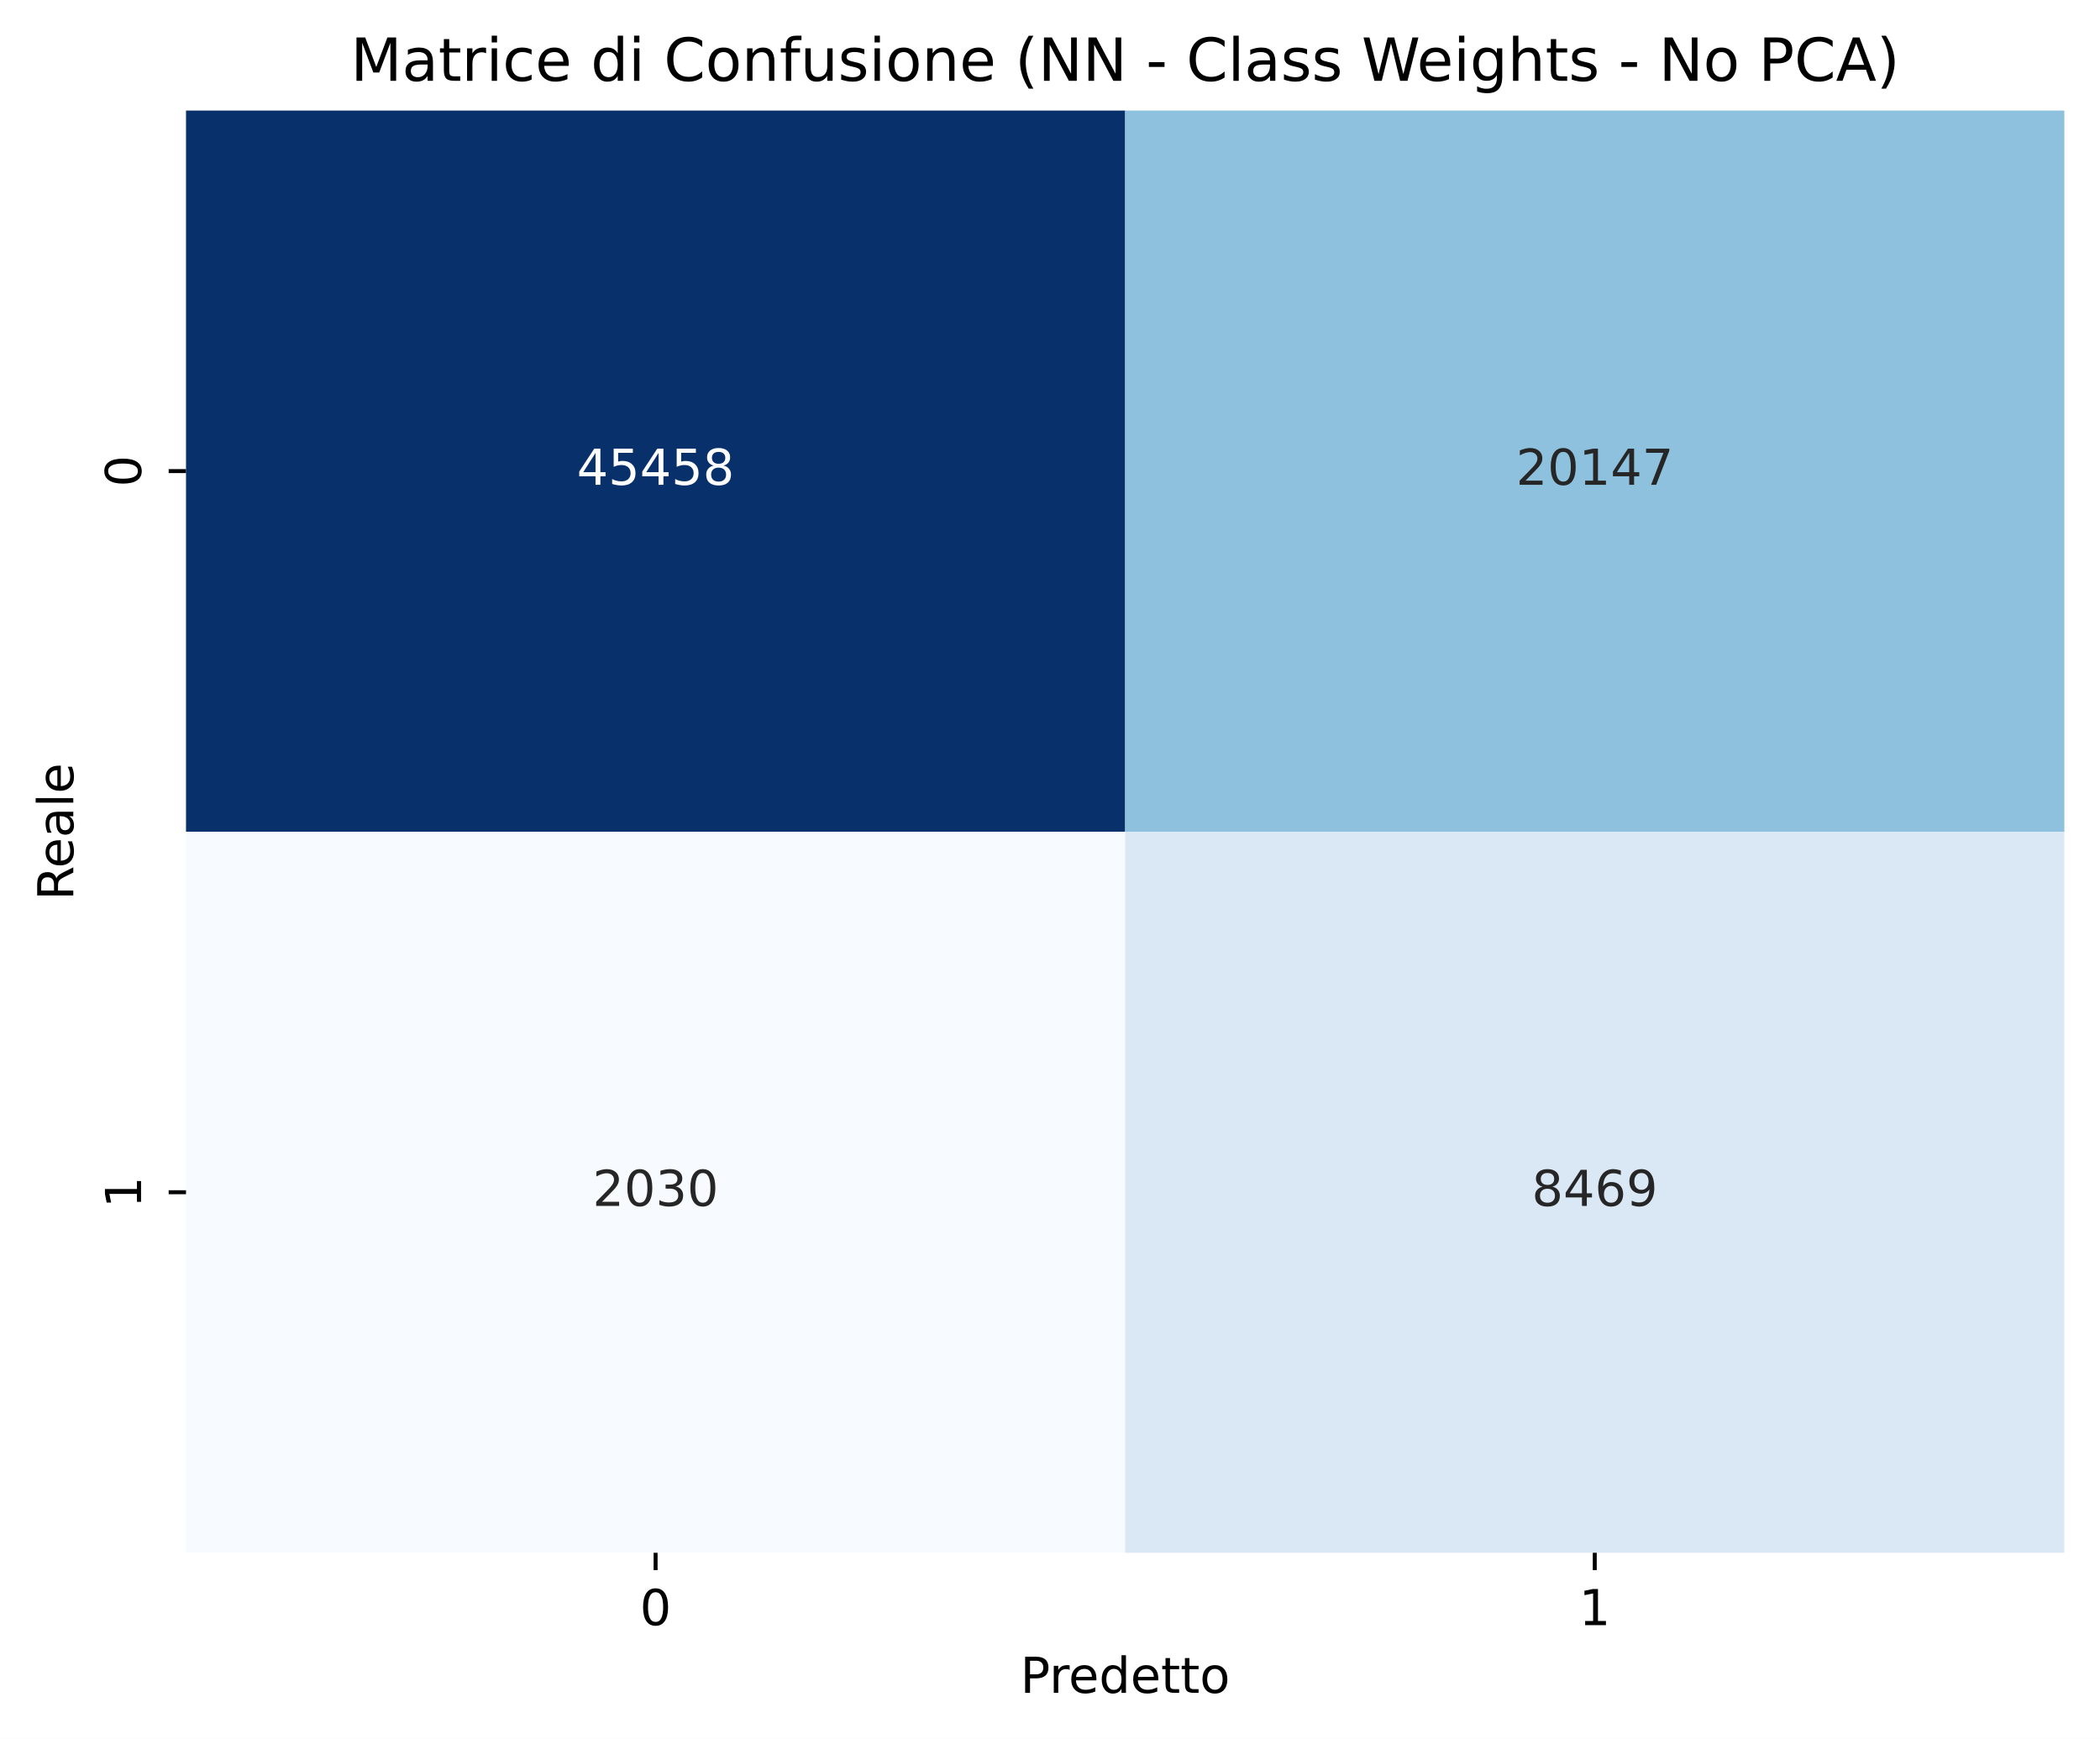
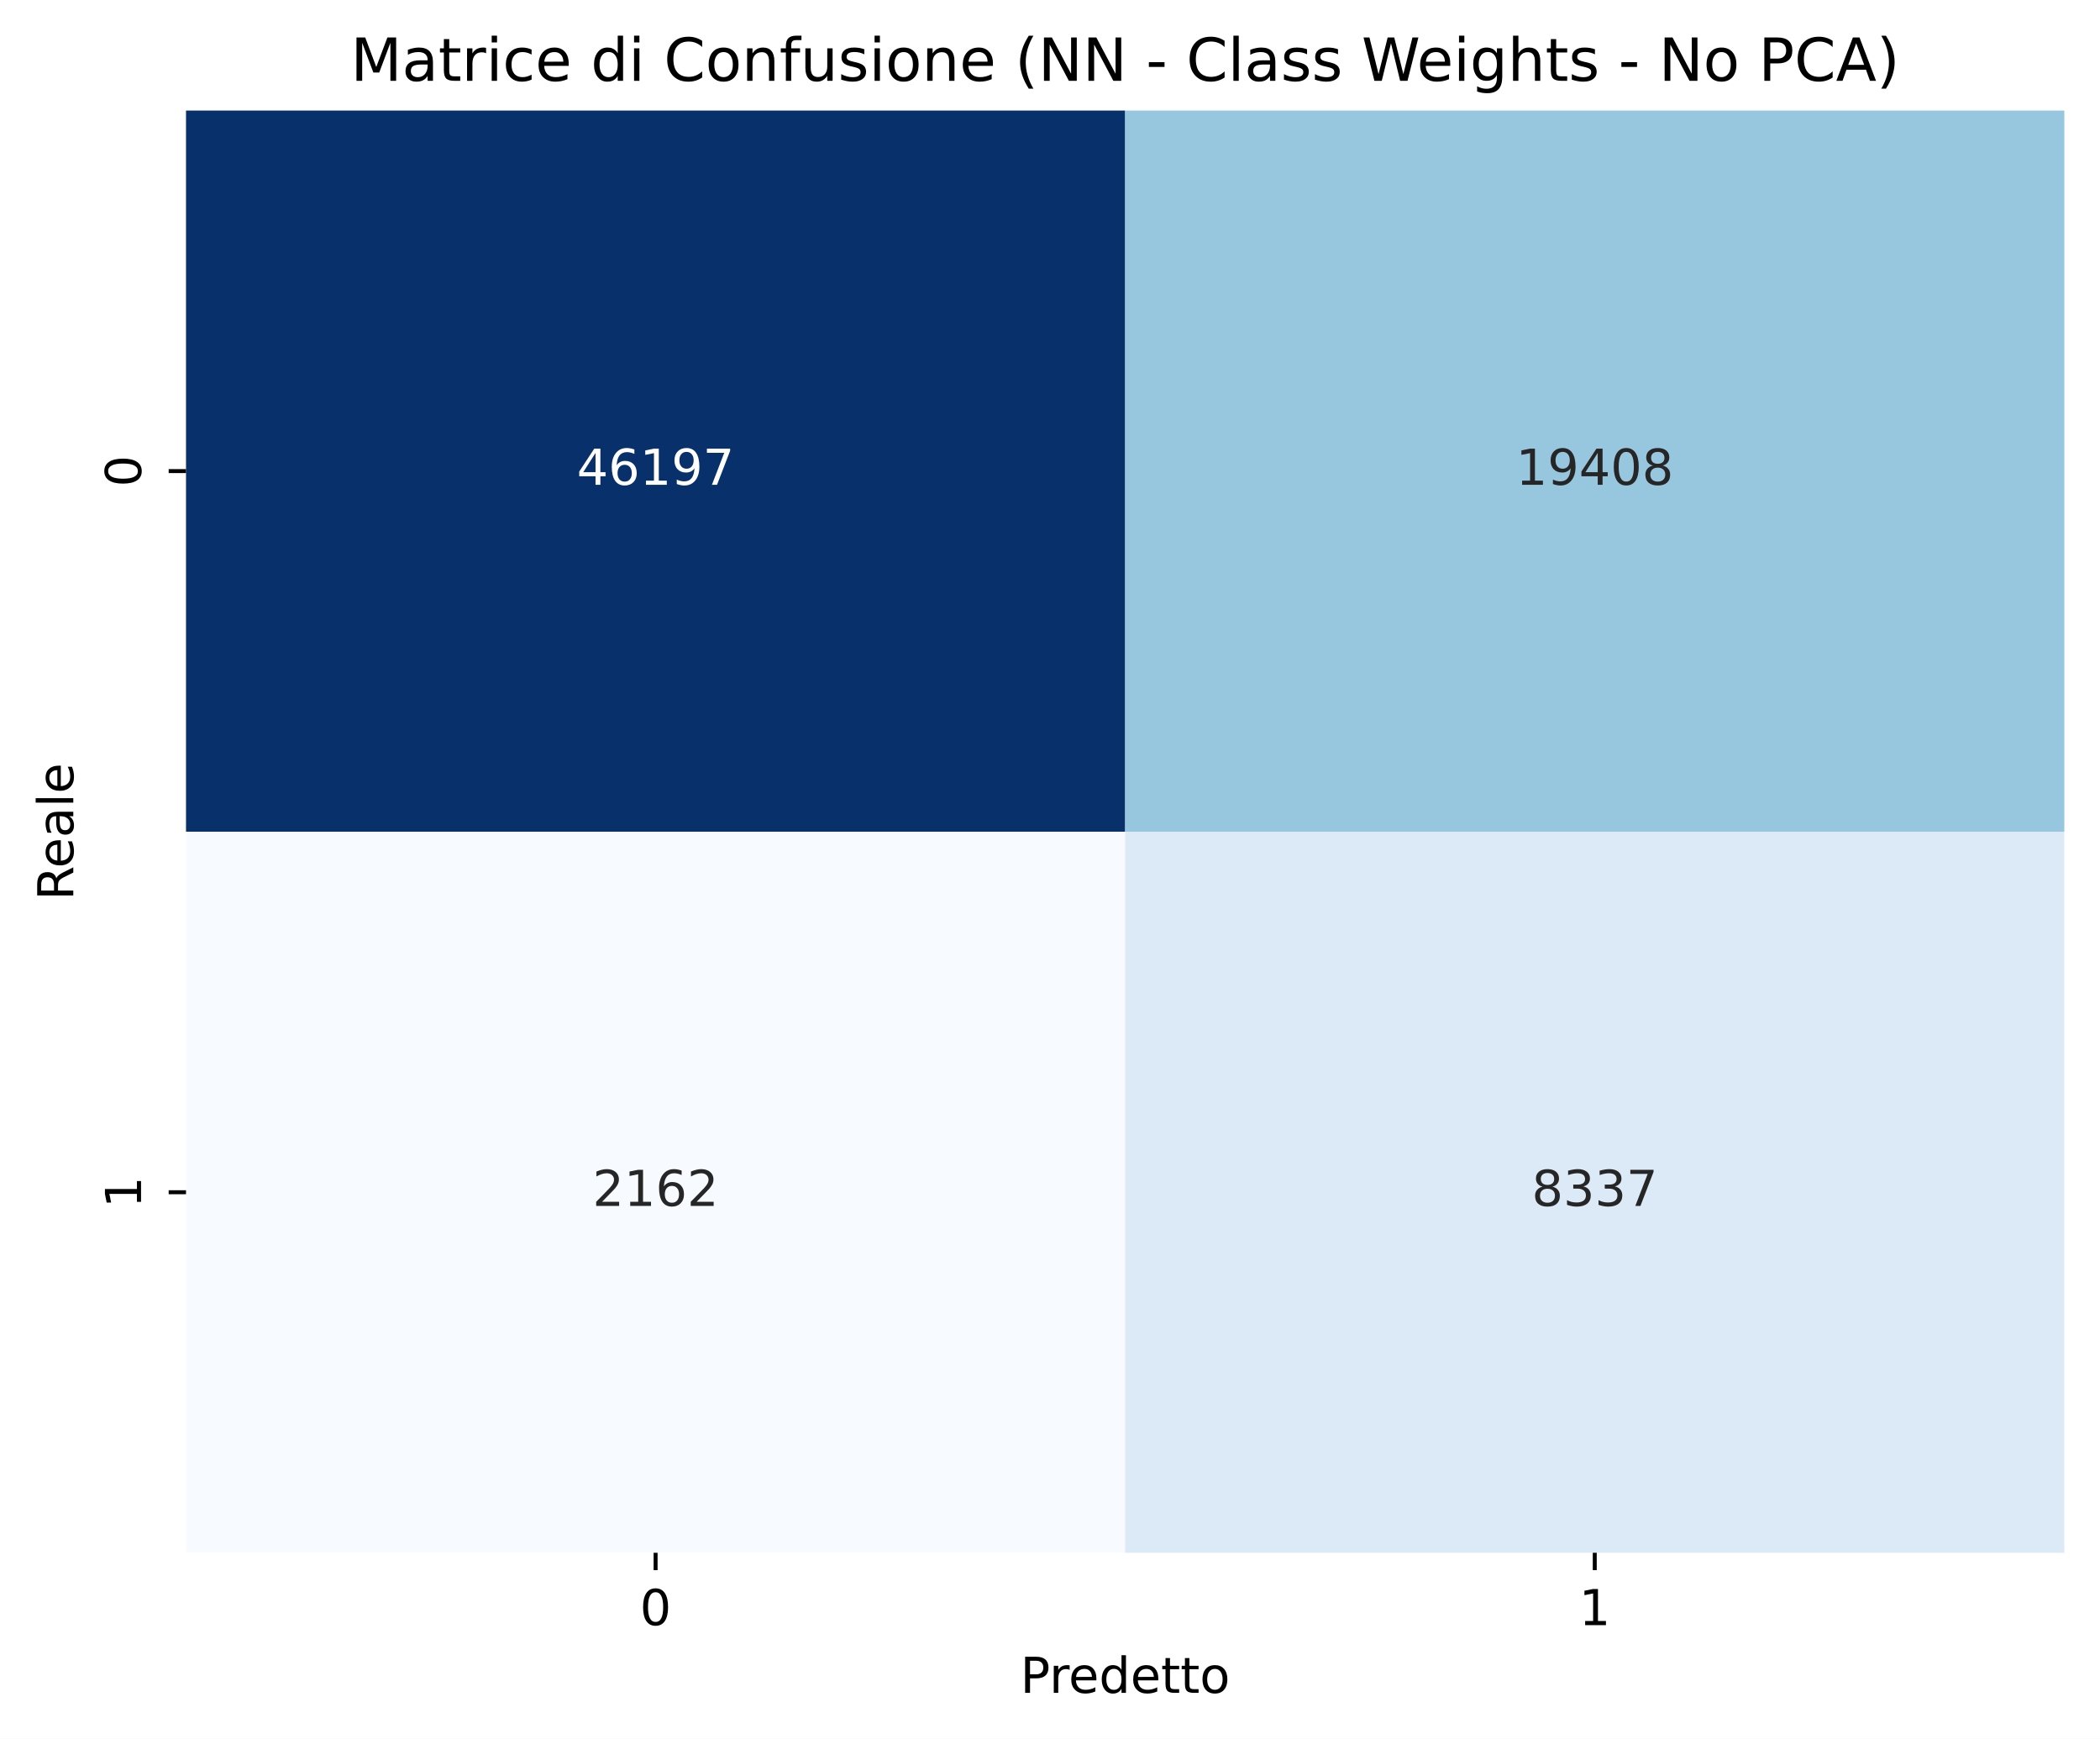
<svg xmlns="http://www.w3.org/2000/svg" xmlns:xlink="http://www.w3.org/1999/xlink" width="423.996pt" height="351.034pt" viewBox="0 0 423.996 351.034" version="1.1">
  <defs>
    <style type="text/css">*{stroke-linejoin: round; stroke-linecap: butt}</style>
  </defs>
  <g id="figure_1">
    <g id="patch_1">
      <path d="M 0 351.034  L 423.996 351.034  L 423.996 0  L 0 0  z " style="fill: #ffffff" />
    </g>
    <g id="axes_1">
      <g id="patch_2">
        <path d="M 37.556 313.478  L 416.796 313.478  L 416.796 22.318  L 37.556 22.318  z " style="fill: #ffffff" />
      </g>
      <g id="QuadMesh_1">
-         <path d="M 37.556 22.318  L 227.176 22.318  L 227.176 167.898  L 37.556 167.898  L 37.556 22.318  " clip-path="url(#p57451bdcd0)" style="fill: #08306b" />
-         <path d="M 227.176 22.318  L 416.796 22.318  L 416.796 167.898  L 227.176 167.898  L 227.176 22.318  " clip-path="url(#p57451bdcd0)" style="fill: #8dc1dd" />
-         <path d="M 37.556 167.898  L 227.176 167.898  L 227.176 313.478  L 37.556 313.478  L 37.556 167.898  " clip-path="url(#p57451bdcd0)" style="fill: #f7fbff" />
-         <path d="M 227.176 167.898  L 416.796 167.898  L 416.796 313.478  L 227.176 313.478  L 227.176 167.898  " clip-path="url(#p57451bdcd0)" style="fill: #dae8f6" />
+         <path d="M 37.556 22.318  L 227.176 22.318  L 227.176 167.898  L 37.556 167.898  L 37.556 22.318  " clip-path="url(#p54373bf314)" style="fill: #08306b" />
+         <path d="M 227.176 22.318  L 416.796 22.318  L 416.796 167.898  L 227.176 167.898  L 227.176 22.318  " clip-path="url(#p54373bf314)" style="fill: #97c6df" />
+         <path d="M 37.556 167.898  L 227.176 167.898  L 227.176 313.478  L 37.556 313.478  L 37.556 167.898  " clip-path="url(#p54373bf314)" style="fill: #f7fbff" />
+         <path d="M 227.176 167.898  L 416.796 167.898  L 416.796 313.478  L 227.176 313.478  L 227.176 167.898  " clip-path="url(#p54373bf314)" style="fill: #dce9f6" />
      </g>
      <g id="matplotlib.axis_1">
        <g id="xtick_1">
          <g id="line2d_1">
            <defs>
-               <path id="m768679064d" d="M 0 0  L 0 3.5  " style="stroke: #000000; stroke-width: 0.8" />
-             </defs>
-             <g>
-               <use xlink:href="#m768679064d" x="132.366" y="313.478" style="stroke: #000000; stroke-width: 0.8" />
+               <path id="m8a037fd129" d="M 0 0  L 0 3.5  " style="stroke: #000000; stroke-width: 0.8" />
+             </defs>
+             <g>
+               <use xlink:href="#m8a037fd129" x="132.366" y="313.478" style="stroke: #000000; stroke-width: 0.8" />
            </g>
          </g>
          <g id="text_1">
            <g transform="translate(129.185 328.0766) scale(0.1 -0.1)">
              <defs>
                <path id="DejaVuSans-30" d="M 2034 4250  Q 1547 4250 1301 3770  Q 1056 3291 1056 2328  Q 1056 1369 1301 889  Q 1547 409 2034 409  Q 2525 409 2770 889  Q 3016 1369 3016 2328  Q 3016 3291 2770 3770  Q 2525 4250 2034 4250  z M 2034 4750  Q 2819 4750 3233 4129  Q 3647 3509 3647 2328  Q 3647 1150 3233 529  Q 2819 -91 2034 -91  Q 1250 -91 836 529  Q 422 1150 422 2328  Q 422 3509 836 4129  Q 1250 4750 2034 4750  z " transform="scale(0.015625)" />
              </defs>
              <use xlink:href="#DejaVuSans-30" />
            </g>
          </g>
        </g>
        <g id="xtick_2">
          <g id="line2d_2">
            <g>
-               <use xlink:href="#m768679064d" x="321.986" y="313.478" style="stroke: #000000; stroke-width: 0.8" />
+               <use xlink:href="#m8a037fd129" x="321.986" y="313.478" style="stroke: #000000; stroke-width: 0.8" />
            </g>
          </g>
          <g id="text_2">
            <g transform="translate(318.805 328.0766) scale(0.1 -0.1)">
              <defs>
                <path id="DejaVuSans-31" d="M 794 531  L 1825 531  L 1825 4091  L 703 3866  L 703 4441  L 1819 4666  L 2450 4666  L 2450 531  L 3481 531  L 3481 0  L 794 0  L 794 531  z " transform="scale(0.015625)" />
              </defs>
              <use xlink:href="#DejaVuSans-31" />
            </g>
          </g>
        </g>
        <g id="text_3">
          <g transform="translate(205.9989 341.7547) scale(0.1 -0.1)">
            <defs>
              <path id="DejaVuSans-50" d="M 1259 4147  L 1259 2394  L 2053 2394  Q 2494 2394 2734 2622  Q 2975 2850 2975 3272  Q 2975 3691 2734 3919  Q 2494 4147 2053 4147  L 1259 4147  z M 628 4666  L 2053 4666  Q 2838 4666 3239 4311  Q 3641 3956 3641 3272  Q 3641 2581 3239 2228  Q 2838 1875 2053 1875  L 1259 1875  L 1259 0  L 628 0  L 628 4666  z " transform="scale(0.015625)" />
              <path id="DejaVuSans-72" d="M 2631 2963  Q 2534 3019 2420 3045  Q 2306 3072 2169 3072  Q 1681 3072 1420 2755  Q 1159 2438 1159 1844  L 1159 0  L 581 0  L 581 3500  L 1159 3500  L 1159 2956  Q 1341 3275 1631 3429  Q 1922 3584 2338 3584  Q 2397 3584 2469 3576  Q 2541 3569 2628 3553  L 2631 2963  z " transform="scale(0.015625)" />
              <path id="DejaVuSans-65" d="M 3597 1894  L 3597 1613  L 953 1613  Q 991 1019 1311 708  Q 1631 397 2203 397  Q 2534 397 2845 478  Q 3156 559 3463 722  L 3463 178  Q 3153 47 2828 -22  Q 2503 -91 2169 -91  Q 1331 -91 842 396  Q 353 884 353 1716  Q 353 2575 817 3079  Q 1281 3584 2069 3584  Q 2775 3584 3186 3129  Q 3597 2675 3597 1894  z M 3022 2063  Q 3016 2534 2758 2815  Q 2500 3097 2075 3097  Q 1594 3097 1305 2825  Q 1016 2553 972 2059  L 3022 2063  z " transform="scale(0.015625)" />
              <path id="DejaVuSans-64" d="M 2906 2969  L 2906 4863  L 3481 4863  L 3481 0  L 2906 0  L 2906 525  Q 2725 213 2448 61  Q 2172 -91 1784 -91  Q 1150 -91 751 415  Q 353 922 353 1747  Q 353 2572 751 3078  Q 1150 3584 1784 3584  Q 2172 3584 2448 3432  Q 2725 3281 2906 2969  z M 947 1747  Q 947 1113 1208 752  Q 1469 391 1925 391  Q 2381 391 2643 752  Q 2906 1113 2906 1747  Q 2906 2381 2643 2742  Q 2381 3103 1925 3103  Q 1469 3103 1208 2742  Q 947 2381 947 1747  z " transform="scale(0.015625)" />
              <path id="DejaVuSans-74" d="M 1172 4494  L 1172 3500  L 2356 3500  L 2356 3053  L 1172 3053  L 1172 1153  Q 1172 725 1289 603  Q 1406 481 1766 481  L 2356 481  L 2356 0  L 1766 0  Q 1100 0 847 248  Q 594 497 594 1153  L 594 3053  L 172 3053  L 172 3500  L 594 3500  L 594 4494  L 1172 4494  z " transform="scale(0.015625)" />
              <path id="DejaVuSans-6f" d="M 1959 3097  Q 1497 3097 1228 2736  Q 959 2375 959 1747  Q 959 1119 1226 758  Q 1494 397 1959 397  Q 2419 397 2687 759  Q 2956 1122 2956 1747  Q 2956 2369 2687 2733  Q 2419 3097 1959 3097  z M 1959 3584  Q 2709 3584 3137 3096  Q 3566 2609 3566 1747  Q 3566 888 3137 398  Q 2709 -91 1959 -91  Q 1206 -91 779 398  Q 353 888 353 1747  Q 353 2609 779 3096  Q 1206 3584 1959 3584  z " transform="scale(0.015625)" />
            </defs>
            <use xlink:href="#DejaVuSans-50" />
            <use xlink:href="#DejaVuSans-72" transform="translate(58.55273 0)" />
            <use xlink:href="#DejaVuSans-65" transform="translate(97.41602 0)" />
            <use xlink:href="#DejaVuSans-64" transform="translate(158.9395 0)" />
            <use xlink:href="#DejaVuSans-65" transform="translate(222.416 0)" />
            <use xlink:href="#DejaVuSans-74" transform="translate(283.9395 0)" />
            <use xlink:href="#DejaVuSans-74" transform="translate(323.1484 0)" />
            <use xlink:href="#DejaVuSans-6f" transform="translate(362.3574 0)" />
          </g>
        </g>
      </g>
      <g id="matplotlib.axis_2">
        <g id="ytick_1">
          <g id="line2d_3">
            <defs>
-               <path id="me46e579aaa" d="M 0 0  L -3.5 0  " style="stroke: #000000; stroke-width: 0.8" />
-             </defs>
-             <g>
-               <use xlink:href="#me46e579aaa" x="37.556" y="95.108" style="stroke: #000000; stroke-width: 0.8" />
+               <path id="m48b35b542f" d="M 0 0  L -3.5 0  " style="stroke: #000000; stroke-width: 0.8" />
+             </defs>
+             <g>
+               <use xlink:href="#m48b35b542f" x="37.556" y="95.108" style="stroke: #000000; stroke-width: 0.8" />
            </g>
          </g>
          <g id="text_4">
            <g transform="translate(28.47656 98.28938) rotate(-90) scale(0.1 -0.1)">
              <use xlink:href="#DejaVuSans-30" />
            </g>
          </g>
        </g>
        <g id="ytick_2">
          <g id="line2d_4">
            <g>
-               <use xlink:href="#me46e579aaa" x="37.556" y="240.688" style="stroke: #000000; stroke-width: 0.8" />
+               <use xlink:href="#m48b35b542f" x="37.556" y="240.688" style="stroke: #000000; stroke-width: 0.8" />
            </g>
          </g>
          <g id="text_5">
            <g transform="translate(28.47656 243.8694) rotate(-90) scale(0.1 -0.1)">
              <use xlink:href="#DejaVuSans-31" />
            </g>
          </g>
        </g>
        <g id="text_6">
          <g transform="translate(14.79844 181.7536) rotate(-90) scale(0.1 -0.1)">
            <defs>
              <path id="DejaVuSans-52" d="M 2841 2188  Q 3044 2119 3236 1894  Q 3428 1669 3622 1275  L 4263 0  L 3584 0  L 2988 1197  Q 2756 1666 2539 1819  Q 2322 1972 1947 1972  L 1259 1972  L 1259 0  L 628 0  L 628 4666  L 2053 4666  Q 2853 4666 3247 4331  Q 3641 3997 3641 3322  Q 3641 2881 3436 2590  Q 3231 2300 2841 2188  z M 1259 4147  L 1259 2491  L 2053 2491  Q 2509 2491 2742 2702  Q 2975 2913 2975 3322  Q 2975 3731 2742 3939  Q 2509 4147 2053 4147  L 1259 4147  z " transform="scale(0.015625)" />
              <path id="DejaVuSans-61" d="M 2194 1759  Q 1497 1759 1228 1600  Q 959 1441 959 1056  Q 959 750 1161 570  Q 1363 391 1709 391  Q 2188 391 2477 730  Q 2766 1069 2766 1631  L 2766 1759  L 2194 1759  z M 3341 1997  L 3341 0  L 2766 0  L 2766 531  Q 2569 213 2275 61  Q 1981 -91 1556 -91  Q 1019 -91 701 211  Q 384 513 384 1019  Q 384 1609 779 1909  Q 1175 2209 1959 2209  L 2766 2209  L 2766 2266  Q 2766 2663 2505 2880  Q 2244 3097 1772 3097  Q 1472 3097 1187 3025  Q 903 2953 641 2809  L 641 3341  Q 956 3463 1253 3523  Q 1550 3584 1831 3584  Q 2591 3584 2966 3190  Q 3341 2797 3341 1997  z " transform="scale(0.015625)" />
              <path id="DejaVuSans-6c" d="M 603 4863  L 1178 4863  L 1178 0  L 603 0  L 603 4863  z " transform="scale(0.015625)" />
            </defs>
            <use xlink:href="#DejaVuSans-52" />
            <use xlink:href="#DejaVuSans-65" transform="translate(64.98242 0)" />
            <use xlink:href="#DejaVuSans-61" transform="translate(126.5059 0)" />
            <use xlink:href="#DejaVuSans-6c" transform="translate(187.7852 0)" />
            <use xlink:href="#DejaVuSans-65" transform="translate(215.5684 0)" />
          </g>
        </g>
      </g>
      <g id="text_7">
        <g style="fill: #ffffff" transform="translate(116.46 97.8675) scale(0.1 -0.1)">
          <defs>
            <path id="DejaVuSans-34" d="M 2419 4116  L 825 1625  L 2419 1625  L 2419 4116  z M 2253 4666  L 3047 4666  L 3047 1625  L 3713 1625  L 3713 1100  L 3047 1100  L 3047 0  L 2419 0  L 2419 1100  L 313 1100  L 313 1709  L 2253 4666  z " transform="scale(0.015625)" />
-             <path id="DejaVuSans-35" d="M 691 4666  L 3169 4666  L 3169 4134  L 1269 4134  L 1269 2991  Q 1406 3038 1543 3061  Q 1681 3084 1819 3084  Q 2600 3084 3056 2656  Q 3513 2228 3513 1497  Q 3513 744 3044 326  Q 2575 -91 1722 -91  Q 1428 -91 1123 -41  Q 819 9 494 109  L 494 744  Q 775 591 1075 516  Q 1375 441 1709 441  Q 2250 441 2565 725  Q 2881 1009 2881 1497  Q 2881 1984 2565 2268  Q 2250 2553 1709 2553  Q 1456 2553 1204 2497  Q 953 2441 691 2322  L 691 4666  z " transform="scale(0.015625)" />
-             <path id="DejaVuSans-38" d="M 2034 2216  Q 1584 2216 1326 1975  Q 1069 1734 1069 1313  Q 1069 891 1326 650  Q 1584 409 2034 409  Q 2484 409 2743 651  Q 3003 894 3003 1313  Q 3003 1734 2745 1975  Q 2488 2216 2034 2216  z M 1403 2484  Q 997 2584 770 2862  Q 544 3141 544 3541  Q 544 4100 942 4425  Q 1341 4750 2034 4750  Q 2731 4750 3128 4425  Q 3525 4100 3525 3541  Q 3525 3141 3298 2862  Q 3072 2584 2669 2484  Q 3125 2378 3379 2068  Q 3634 1759 3634 1313  Q 3634 634 3220 271  Q 2806 -91 2034 -91  Q 1263 -91 848 271  Q 434 634 434 1313  Q 434 1759 690 2068  Q 947 2378 1403 2484  z M 1172 3481  Q 1172 3119 1398 2916  Q 1625 2713 2034 2713  Q 2441 2713 2670 2916  Q 2900 3119 2900 3481  Q 2900 3844 2670 4047  Q 2441 4250 2034 4250  Q 1625 4250 1398 4047  Q 1172 3844 1172 3481  z " transform="scale(0.015625)" />
+             <path id="DejaVuSans-36" d="M 2113 2584  Q 1688 2584 1439 2293  Q 1191 2003 1191 1497  Q 1191 994 1439 701  Q 1688 409 2113 409  Q 2538 409 2786 701  Q 3034 994 3034 1497  Q 3034 2003 2786 2293  Q 2538 2584 2113 2584  z M 3366 4563  L 3366 3988  Q 3128 4100 2886 4159  Q 2644 4219 2406 4219  Q 1781 4219 1451 3797  Q 1122 3375 1075 2522  Q 1259 2794 1537 2939  Q 1816 3084 2150 3084  Q 2853 3084 3261 2657  Q 3669 2231 3669 1497  Q 3669 778 3244 343  Q 2819 -91 2113 -91  Q 1303 -91 875 529  Q 447 1150 447 2328  Q 447 3434 972 4092  Q 1497 4750 2381 4750  Q 2619 4750 2861 4703  Q 3103 4656 3366 4563  z " transform="scale(0.015625)" />
+             <path id="DejaVuSans-39" d="M 703 97  L 703 672  Q 941 559 1184 500  Q 1428 441 1663 441  Q 2288 441 2617 861  Q 2947 1281 2994 2138  Q 2813 1869 2534 1725  Q 2256 1581 1919 1581  Q 1219 1581 811 2004  Q 403 2428 403 3163  Q 403 3881 828 4315  Q 1253 4750 1959 4750  Q 2769 4750 3195 4129  Q 3622 3509 3622 2328  Q 3622 1225 3098 567  Q 2575 -91 1691 -91  Q 1453 -91 1209 -44  Q 966 3 703 97  z M 1959 2075  Q 2384 2075 2632 2365  Q 2881 2656 2881 3163  Q 2881 3666 2632 3958  Q 2384 4250 1959 4250  Q 1534 4250 1286 3958  Q 1038 3666 1038 3163  Q 1038 2656 1286 2365  Q 1534 2075 1959 2075  z " transform="scale(0.015625)" />
+             <path id="DejaVuSans-37" d="M 525 4666  L 3525 4666  L 3525 4397  L 1831 0  L 1172 0  L 2766 4134  L 525 4134  L 525 4666  z " transform="scale(0.015625)" />
          </defs>
          <use xlink:href="#DejaVuSans-34" />
-           <use xlink:href="#DejaVuSans-35" transform="translate(63.62305 0)" />
-           <use xlink:href="#DejaVuSans-34" transform="translate(127.2461 0)" />
-           <use xlink:href="#DejaVuSans-35" transform="translate(190.8691 0)" />
-           <use xlink:href="#DejaVuSans-38" transform="translate(254.4922 0)" />
+           <use xlink:href="#DejaVuSans-36" transform="translate(63.62305 0)" />
+           <use xlink:href="#DejaVuSans-31" transform="translate(127.2461 0)" />
+           <use xlink:href="#DejaVuSans-39" transform="translate(190.8691 0)" />
+           <use xlink:href="#DejaVuSans-37" transform="translate(254.4922 0)" />
        </g>
      </g>
      <g id="text_8">
        <g style="fill: #262626" transform="translate(306.08 97.8675) scale(0.1 -0.1)">
          <defs>
-             <path id="DejaVuSans-32" d="M 1228 531  L 3431 531  L 3431 0  L 469 0  L 469 531  Q 828 903 1448 1529  Q 2069 2156 2228 2338  Q 2531 2678 2651 2914  Q 2772 3150 2772 3378  Q 2772 3750 2511 3984  Q 2250 4219 1831 4219  Q 1534 4219 1204 4116  Q 875 4013 500 3803  L 500 4441  Q 881 4594 1212 4672  Q 1544 4750 1819 4750  Q 2544 4750 2975 4387  Q 3406 4025 3406 3419  Q 3406 3131 3298 2873  Q 3191 2616 2906 2266  Q 2828 2175 2409 1742  Q 1991 1309 1228 531  z " transform="scale(0.015625)" />
-             <path id="DejaVuSans-37" d="M 525 4666  L 3525 4666  L 3525 4397  L 1831 0  L 1172 0  L 2766 4134  L 525 4134  L 525 4666  z " transform="scale(0.015625)" />
-           </defs>
-           <use xlink:href="#DejaVuSans-32" />
-           <use xlink:href="#DejaVuSans-30" transform="translate(63.62305 0)" />
-           <use xlink:href="#DejaVuSans-31" transform="translate(127.2461 0)" />
-           <use xlink:href="#DejaVuSans-34" transform="translate(190.8691 0)" />
-           <use xlink:href="#DejaVuSans-37" transform="translate(254.4922 0)" />
+             <path id="DejaVuSans-38" d="M 2034 2216  Q 1584 2216 1326 1975  Q 1069 1734 1069 1313  Q 1069 891 1326 650  Q 1584 409 2034 409  Q 2484 409 2743 651  Q 3003 894 3003 1313  Q 3003 1734 2745 1975  Q 2488 2216 2034 2216  z M 1403 2484  Q 997 2584 770 2862  Q 544 3141 544 3541  Q 544 4100 942 4425  Q 1341 4750 2034 4750  Q 2731 4750 3128 4425  Q 3525 4100 3525 3541  Q 3525 3141 3298 2862  Q 3072 2584 2669 2484  Q 3125 2378 3379 2068  Q 3634 1759 3634 1313  Q 3634 634 3220 271  Q 2806 -91 2034 -91  Q 1263 -91 848 271  Q 434 634 434 1313  Q 434 1759 690 2068  Q 947 2378 1403 2484  z M 1172 3481  Q 1172 3119 1398 2916  Q 1625 2713 2034 2713  Q 2441 2713 2670 2916  Q 2900 3119 2900 3481  Q 2900 3844 2670 4047  Q 2441 4250 2034 4250  Q 1625 4250 1398 4047  Q 1172 3844 1172 3481  z " transform="scale(0.015625)" />
+           </defs>
+           <use xlink:href="#DejaVuSans-31" />
+           <use xlink:href="#DejaVuSans-39" transform="translate(63.62305 0)" />
+           <use xlink:href="#DejaVuSans-34" transform="translate(127.2461 0)" />
+           <use xlink:href="#DejaVuSans-30" transform="translate(190.8691 0)" />
+           <use xlink:href="#DejaVuSans-38" transform="translate(254.4922 0)" />
        </g>
      </g>
      <g id="text_9">
        <g style="fill: #262626" transform="translate(119.6412 243.4475) scale(0.1 -0.1)">
          <defs>
-             <path id="DejaVuSans-33" d="M 2597 2516  Q 3050 2419 3304 2112  Q 3559 1806 3559 1356  Q 3559 666 3084 287  Q 2609 -91 1734 -91  Q 1441 -91 1130 -33  Q 819 25 488 141  L 488 750  Q 750 597 1062 519  Q 1375 441 1716 441  Q 2309 441 2620 675  Q 2931 909 2931 1356  Q 2931 1769 2642 2001  Q 2353 2234 1838 2234  L 1294 2234  L 1294 2753  L 1863 2753  Q 2328 2753 2575 2939  Q 2822 3125 2822 3475  Q 2822 3834 2567 4026  Q 2313 4219 1838 4219  Q 1578 4219 1281 4162  Q 984 4106 628 3988  L 628 4550  Q 988 4650 1302 4700  Q 1616 4750 1894 4750  Q 2613 4750 3031 4423  Q 3450 4097 3450 3541  Q 3450 3153 3228 2886  Q 3006 2619 2597 2516  z " transform="scale(0.015625)" />
+             <path id="DejaVuSans-32" d="M 1228 531  L 3431 531  L 3431 0  L 469 0  L 469 531  Q 828 903 1448 1529  Q 2069 2156 2228 2338  Q 2531 2678 2651 2914  Q 2772 3150 2772 3378  Q 2772 3750 2511 3984  Q 2250 4219 1831 4219  Q 1534 4219 1204 4116  Q 875 4013 500 3803  L 500 4441  Q 881 4594 1212 4672  Q 1544 4750 1819 4750  Q 2544 4750 2975 4387  Q 3406 4025 3406 3419  Q 3406 3131 3298 2873  Q 3191 2616 2906 2266  Q 2828 2175 2409 1742  Q 1991 1309 1228 531  z " transform="scale(0.015625)" />
          </defs>
          <use xlink:href="#DejaVuSans-32" />
-           <use xlink:href="#DejaVuSans-30" transform="translate(63.62305 0)" />
-           <use xlink:href="#DejaVuSans-33" transform="translate(127.2461 0)" />
-           <use xlink:href="#DejaVuSans-30" transform="translate(190.8691 0)" />
+           <use xlink:href="#DejaVuSans-31" transform="translate(63.62305 0)" />
+           <use xlink:href="#DejaVuSans-36" transform="translate(127.2461 0)" />
+           <use xlink:href="#DejaVuSans-32" transform="translate(190.8691 0)" />
        </g>
      </g>
      <g id="text_10">
        <g style="fill: #262626" transform="translate(309.2613 243.4475) scale(0.1 -0.1)">
          <defs>
-             <path id="DejaVuSans-36" d="M 2113 2584  Q 1688 2584 1439 2293  Q 1191 2003 1191 1497  Q 1191 994 1439 701  Q 1688 409 2113 409  Q 2538 409 2786 701  Q 3034 994 3034 1497  Q 3034 2003 2786 2293  Q 2538 2584 2113 2584  z M 3366 4563  L 3366 3988  Q 3128 4100 2886 4159  Q 2644 4219 2406 4219  Q 1781 4219 1451 3797  Q 1122 3375 1075 2522  Q 1259 2794 1537 2939  Q 1816 3084 2150 3084  Q 2853 3084 3261 2657  Q 3669 2231 3669 1497  Q 3669 778 3244 343  Q 2819 -91 2113 -91  Q 1303 -91 875 529  Q 447 1150 447 2328  Q 447 3434 972 4092  Q 1497 4750 2381 4750  Q 2619 4750 2861 4703  Q 3103 4656 3366 4563  z " transform="scale(0.015625)" />
-             <path id="DejaVuSans-39" d="M 703 97  L 703 672  Q 941 559 1184 500  Q 1428 441 1663 441  Q 2288 441 2617 861  Q 2947 1281 2994 2138  Q 2813 1869 2534 1725  Q 2256 1581 1919 1581  Q 1219 1581 811 2004  Q 403 2428 403 3163  Q 403 3881 828 4315  Q 1253 4750 1959 4750  Q 2769 4750 3195 4129  Q 3622 3509 3622 2328  Q 3622 1225 3098 567  Q 2575 -91 1691 -91  Q 1453 -91 1209 -44  Q 966 3 703 97  z M 1959 2075  Q 2384 2075 2632 2365  Q 2881 2656 2881 3163  Q 2881 3666 2632 3958  Q 2384 4250 1959 4250  Q 1534 4250 1286 3958  Q 1038 3666 1038 3163  Q 1038 2656 1286 2365  Q 1534 2075 1959 2075  z " transform="scale(0.015625)" />
+             <path id="DejaVuSans-33" d="M 2597 2516  Q 3050 2419 3304 2112  Q 3559 1806 3559 1356  Q 3559 666 3084 287  Q 2609 -91 1734 -91  Q 1441 -91 1130 -33  Q 819 25 488 141  L 488 750  Q 750 597 1062 519  Q 1375 441 1716 441  Q 2309 441 2620 675  Q 2931 909 2931 1356  Q 2931 1769 2642 2001  Q 2353 2234 1838 2234  L 1294 2234  L 1294 2753  L 1863 2753  Q 2328 2753 2575 2939  Q 2822 3125 2822 3475  Q 2822 3834 2567 4026  Q 2313 4219 1838 4219  Q 1578 4219 1281 4162  Q 984 4106 628 3988  L 628 4550  Q 988 4650 1302 4700  Q 1616 4750 1894 4750  Q 2613 4750 3031 4423  Q 3450 4097 3450 3541  Q 3450 3153 3228 2886  Q 3006 2619 2597 2516  z " transform="scale(0.015625)" />
          </defs>
          <use xlink:href="#DejaVuSans-38" />
-           <use xlink:href="#DejaVuSans-34" transform="translate(63.62305 0)" />
-           <use xlink:href="#DejaVuSans-36" transform="translate(127.2461 0)" />
-           <use xlink:href="#DejaVuSans-39" transform="translate(190.8691 0)" />
+           <use xlink:href="#DejaVuSans-33" transform="translate(63.62305 0)" />
+           <use xlink:href="#DejaVuSans-33" transform="translate(127.2461 0)" />
+           <use xlink:href="#DejaVuSans-37" transform="translate(190.8691 0)" />
        </g>
      </g>
      <g id="text_11">
        <g transform="translate(70.79844 16.31812) scale(0.12 -0.12)">
          <defs>
            <path id="DejaVuSans-4d" d="M 628 4666  L 1569 4666  L 2759 1491  L 3956 4666  L 4897 4666  L 4897 0  L 4281 0  L 4281 4097  L 3078 897  L 2444 897  L 1241 4097  L 1241 0  L 628 0  L 628 4666  z " transform="scale(0.015625)" />
            <path id="DejaVuSans-69" d="M 603 3500  L 1178 3500  L 1178 0  L 603 0  L 603 3500  z M 603 4863  L 1178 4863  L 1178 4134  L 603 4134  L 603 4863  z " transform="scale(0.015625)" />
            <path id="DejaVuSans-63" d="M 3122 3366  L 3122 2828  Q 2878 2963 2633 3030  Q 2388 3097 2138 3097  Q 1578 3097 1268 2742  Q 959 2388 959 1747  Q 959 1106 1268 751  Q 1578 397 2138 397  Q 2388 397 2633 464  Q 2878 531 3122 666  L 3122 134  Q 2881 22 2623 -34  Q 2366 -91 2075 -91  Q 1284 -91 818 406  Q 353 903 353 1747  Q 353 2603 823 3093  Q 1294 3584 2113 3584  Q 2378 3584 2631 3529  Q 2884 3475 3122 3366  z " transform="scale(0.015625)" />
            <path id="DejaVuSans-20" transform="scale(0.015625)" />
            <path id="DejaVuSans-43" d="M 4122 4306  L 4122 3641  Q 3803 3938 3442 4084  Q 3081 4231 2675 4231  Q 1875 4231 1450 3742  Q 1025 3253 1025 2328  Q 1025 1406 1450 917  Q 1875 428 2675 428  Q 3081 428 3442 575  Q 3803 722 4122 1019  L 4122 359  Q 3791 134 3420 21  Q 3050 -91 2638 -91  Q 1578 -91 968 557  Q 359 1206 359 2328  Q 359 3453 968 4101  Q 1578 4750 2638 4750  Q 3056 4750 3426 4639  Q 3797 4528 4122 4306  z " transform="scale(0.015625)" />
            <path id="DejaVuSans-6e" d="M 3513 2113  L 3513 0  L 2938 0  L 2938 2094  Q 2938 2591 2744 2837  Q 2550 3084 2163 3084  Q 1697 3084 1428 2787  Q 1159 2491 1159 1978  L 1159 0  L 581 0  L 581 3500  L 1159 3500  L 1159 2956  Q 1366 3272 1645 3428  Q 1925 3584 2291 3584  Q 2894 3584 3203 3211  Q 3513 2838 3513 2113  z " transform="scale(0.015625)" />
            <path id="DejaVuSans-66" d="M 2375 4863  L 2375 4384  L 1825 4384  Q 1516 4384 1395 4259  Q 1275 4134 1275 3809  L 1275 3500  L 2222 3500  L 2222 3053  L 1275 3053  L 1275 0  L 697 0  L 697 3053  L 147 3053  L 147 3500  L 697 3500  L 697 3744  Q 697 4328 969 4595  Q 1241 4863 1831 4863  L 2375 4863  z " transform="scale(0.015625)" />
            <path id="DejaVuSans-75" d="M 544 1381  L 544 3500  L 1119 3500  L 1119 1403  Q 1119 906 1312 657  Q 1506 409 1894 409  Q 2359 409 2629 706  Q 2900 1003 2900 1516  L 2900 3500  L 3475 3500  L 3475 0  L 2900 0  L 2900 538  Q 2691 219 2414 64  Q 2138 -91 1772 -91  Q 1169 -91 856 284  Q 544 659 544 1381  z M 1991 3584  L 1991 3584  z " transform="scale(0.015625)" />
            <path id="DejaVuSans-73" d="M 2834 3397  L 2834 2853  Q 2591 2978 2328 3040  Q 2066 3103 1784 3103  Q 1356 3103 1142 2972  Q 928 2841 928 2578  Q 928 2378 1081 2264  Q 1234 2150 1697 2047  L 1894 2003  Q 2506 1872 2764 1633  Q 3022 1394 3022 966  Q 3022 478 2636 193  Q 2250 -91 1575 -91  Q 1294 -91 989 -36  Q 684 19 347 128  L 347 722  Q 666 556 975 473  Q 1284 391 1588 391  Q 1994 391 2212 530  Q 2431 669 2431 922  Q 2431 1156 2273 1281  Q 2116 1406 1581 1522  L 1381 1569  Q 847 1681 609 1914  Q 372 2147 372 2553  Q 372 3047 722 3315  Q 1072 3584 1716 3584  Q 2034 3584 2315 3537  Q 2597 3491 2834 3397  z " transform="scale(0.015625)" />
            <path id="DejaVuSans-28" d="M 1984 4856  Q 1566 4138 1362 3434  Q 1159 2731 1159 2009  Q 1159 1288 1364 580  Q 1569 -128 1984 -844  L 1484 -844  Q 1016 -109 783 600  Q 550 1309 550 2009  Q 550 2706 781 3412  Q 1013 4119 1484 4856  L 1984 4856  z " transform="scale(0.015625)" />
            <path id="DejaVuSans-4e" d="M 628 4666  L 1478 4666  L 3547 763  L 3547 4666  L 4159 4666  L 4159 0  L 3309 0  L 1241 3903  L 1241 0  L 628 0  L 628 4666  z " transform="scale(0.015625)" />
            <path id="DejaVuSans-2d" d="M 313 2009  L 1997 2009  L 1997 1497  L 313 1497  L 313 2009  z " transform="scale(0.015625)" />
            <path id="DejaVuSans-57" d="M 213 4666  L 850 4666  L 1831 722  L 2809 4666  L 3519 4666  L 4500 722  L 5478 4666  L 6119 4666  L 4947 0  L 4153 0  L 3169 4050  L 2175 0  L 1381 0  L 213 4666  z " transform="scale(0.015625)" />
            <path id="DejaVuSans-67" d="M 2906 1791  Q 2906 2416 2648 2759  Q 2391 3103 1925 3103  Q 1463 3103 1205 2759  Q 947 2416 947 1791  Q 947 1169 1205 825  Q 1463 481 1925 481  Q 2391 481 2648 825  Q 2906 1169 2906 1791  z M 3481 434  Q 3481 -459 3084 -895  Q 2688 -1331 1869 -1331  Q 1566 -1331 1297 -1286  Q 1028 -1241 775 -1147  L 775 -588  Q 1028 -725 1275 -790  Q 1522 -856 1778 -856  Q 2344 -856 2625 -561  Q 2906 -266 2906 331  L 2906 616  Q 2728 306 2450 153  Q 2172 0 1784 0  Q 1141 0 747 490  Q 353 981 353 1791  Q 353 2603 747 3093  Q 1141 3584 1784 3584  Q 2172 3584 2450 3431  Q 2728 3278 2906 2969  L 2906 3500  L 3481 3500  L 3481 434  z " transform="scale(0.015625)" />
            <path id="DejaVuSans-68" d="M 3513 2113  L 3513 0  L 2938 0  L 2938 2094  Q 2938 2591 2744 2837  Q 2550 3084 2163 3084  Q 1697 3084 1428 2787  Q 1159 2491 1159 1978  L 1159 0  L 581 0  L 581 4863  L 1159 4863  L 1159 2956  Q 1366 3272 1645 3428  Q 1925 3584 2291 3584  Q 2894 3584 3203 3211  Q 3513 2838 3513 2113  z " transform="scale(0.015625)" />
            <path id="DejaVuSans-41" d="M 2188 4044  L 1331 1722  L 3047 1722  L 2188 4044  z M 1831 4666  L 2547 4666  L 4325 0  L 3669 0  L 3244 1197  L 1141 1197  L 716 0  L 50 0  L 1831 4666  z " transform="scale(0.015625)" />
            <path id="DejaVuSans-29" d="M 513 4856  L 1013 4856  Q 1481 4119 1714 3412  Q 1947 2706 1947 2009  Q 1947 1309 1714 600  Q 1481 -109 1013 -844  L 513 -844  Q 928 -128 1133 580  Q 1338 1288 1338 2009  Q 1338 2731 1133 3434  Q 928 4138 513 4856  z " transform="scale(0.015625)" />
          </defs>
          <use xlink:href="#DejaVuSans-4d" />
          <use xlink:href="#DejaVuSans-61" transform="translate(86.2793 0)" />
          <use xlink:href="#DejaVuSans-74" transform="translate(147.5586 0)" />
          <use xlink:href="#DejaVuSans-72" transform="translate(186.7676 0)" />
          <use xlink:href="#DejaVuSans-69" transform="translate(227.8809 0)" />
          <use xlink:href="#DejaVuSans-63" transform="translate(255.6641 0)" />
          <use xlink:href="#DejaVuSans-65" transform="translate(310.6445 0)" />
          <use xlink:href="#DejaVuSans-20" transform="translate(372.168 0)" />
          <use xlink:href="#DejaVuSans-64" transform="translate(403.9551 0)" />
          <use xlink:href="#DejaVuSans-69" transform="translate(467.4316 0)" />
          <use xlink:href="#DejaVuSans-20" transform="translate(495.2148 0)" />
          <use xlink:href="#DejaVuSans-43" transform="translate(527.002 0)" />
          <use xlink:href="#DejaVuSans-6f" transform="translate(596.8262 0)" />
          <use xlink:href="#DejaVuSans-6e" transform="translate(658.0078 0)" />
          <use xlink:href="#DejaVuSans-66" transform="translate(721.3867 0)" />
          <use xlink:href="#DejaVuSans-75" transform="translate(756.5918 0)" />
          <use xlink:href="#DejaVuSans-73" transform="translate(819.9707 0)" />
          <use xlink:href="#DejaVuSans-69" transform="translate(872.0703 0)" />
          <use xlink:href="#DejaVuSans-6f" transform="translate(899.8535 0)" />
          <use xlink:href="#DejaVuSans-6e" transform="translate(961.0352 0)" />
          <use xlink:href="#DejaVuSans-65" transform="translate(1024.414 0)" />
          <use xlink:href="#DejaVuSans-20" transform="translate(1085.938 0)" />
          <use xlink:href="#DejaVuSans-28" transform="translate(1117.725 0)" />
          <use xlink:href="#DejaVuSans-4e" transform="translate(1156.738 0)" />
          <use xlink:href="#DejaVuSans-4e" transform="translate(1231.543 0)" />
          <use xlink:href="#DejaVuSans-20" transform="translate(1306.348 0)" />
          <use xlink:href="#DejaVuSans-2d" transform="translate(1338.135 0)" />
          <use xlink:href="#DejaVuSans-20" transform="translate(1374.219 0)" />
          <use xlink:href="#DejaVuSans-43" transform="translate(1406.006 0)" />
          <use xlink:href="#DejaVuSans-6c" transform="translate(1475.83 0)" />
          <use xlink:href="#DejaVuSans-61" transform="translate(1503.613 0)" />
          <use xlink:href="#DejaVuSans-73" transform="translate(1564.893 0)" />
          <use xlink:href="#DejaVuSans-73" transform="translate(1616.992 0)" />
          <use xlink:href="#DejaVuSans-20" transform="translate(1669.092 0)" />
          <use xlink:href="#DejaVuSans-57" transform="translate(1700.879 0)" />
          <use xlink:href="#DejaVuSans-65" transform="translate(1793.881 0)" />
          <use xlink:href="#DejaVuSans-69" transform="translate(1855.404 0)" />
          <use xlink:href="#DejaVuSans-67" transform="translate(1883.188 0)" />
          <use xlink:href="#DejaVuSans-68" transform="translate(1946.664 0)" />
          <use xlink:href="#DejaVuSans-74" transform="translate(2010.043 0)" />
          <use xlink:href="#DejaVuSans-73" transform="translate(2049.252 0)" />
          <use xlink:href="#DejaVuSans-20" transform="translate(2101.352 0)" />
          <use xlink:href="#DejaVuSans-2d" transform="translate(2133.139 0)" />
          <use xlink:href="#DejaVuSans-20" transform="translate(2169.223 0)" />
          <use xlink:href="#DejaVuSans-4e" transform="translate(2201.01 0)" />
          <use xlink:href="#DejaVuSans-6f" transform="translate(2275.814 0)" />
          <use xlink:href="#DejaVuSans-20" transform="translate(2336.996 0)" />
          <use xlink:href="#DejaVuSans-50" transform="translate(2368.783 0)" />
          <use xlink:href="#DejaVuSans-43" transform="translate(2429.086 0)" />
          <use xlink:href="#DejaVuSans-41" transform="translate(2498.91 0)" />
          <use xlink:href="#DejaVuSans-29" transform="translate(2567.318 0)" />
        </g>
      </g>
    </g>
  </g>
  <defs>
-     <clipPath id="p57451bdcd0">
+     <clipPath id="p54373bf314">
      <rect x="37.556" y="22.318" width="379.24" height="291.16" />
    </clipPath>
  </defs>
</svg>
